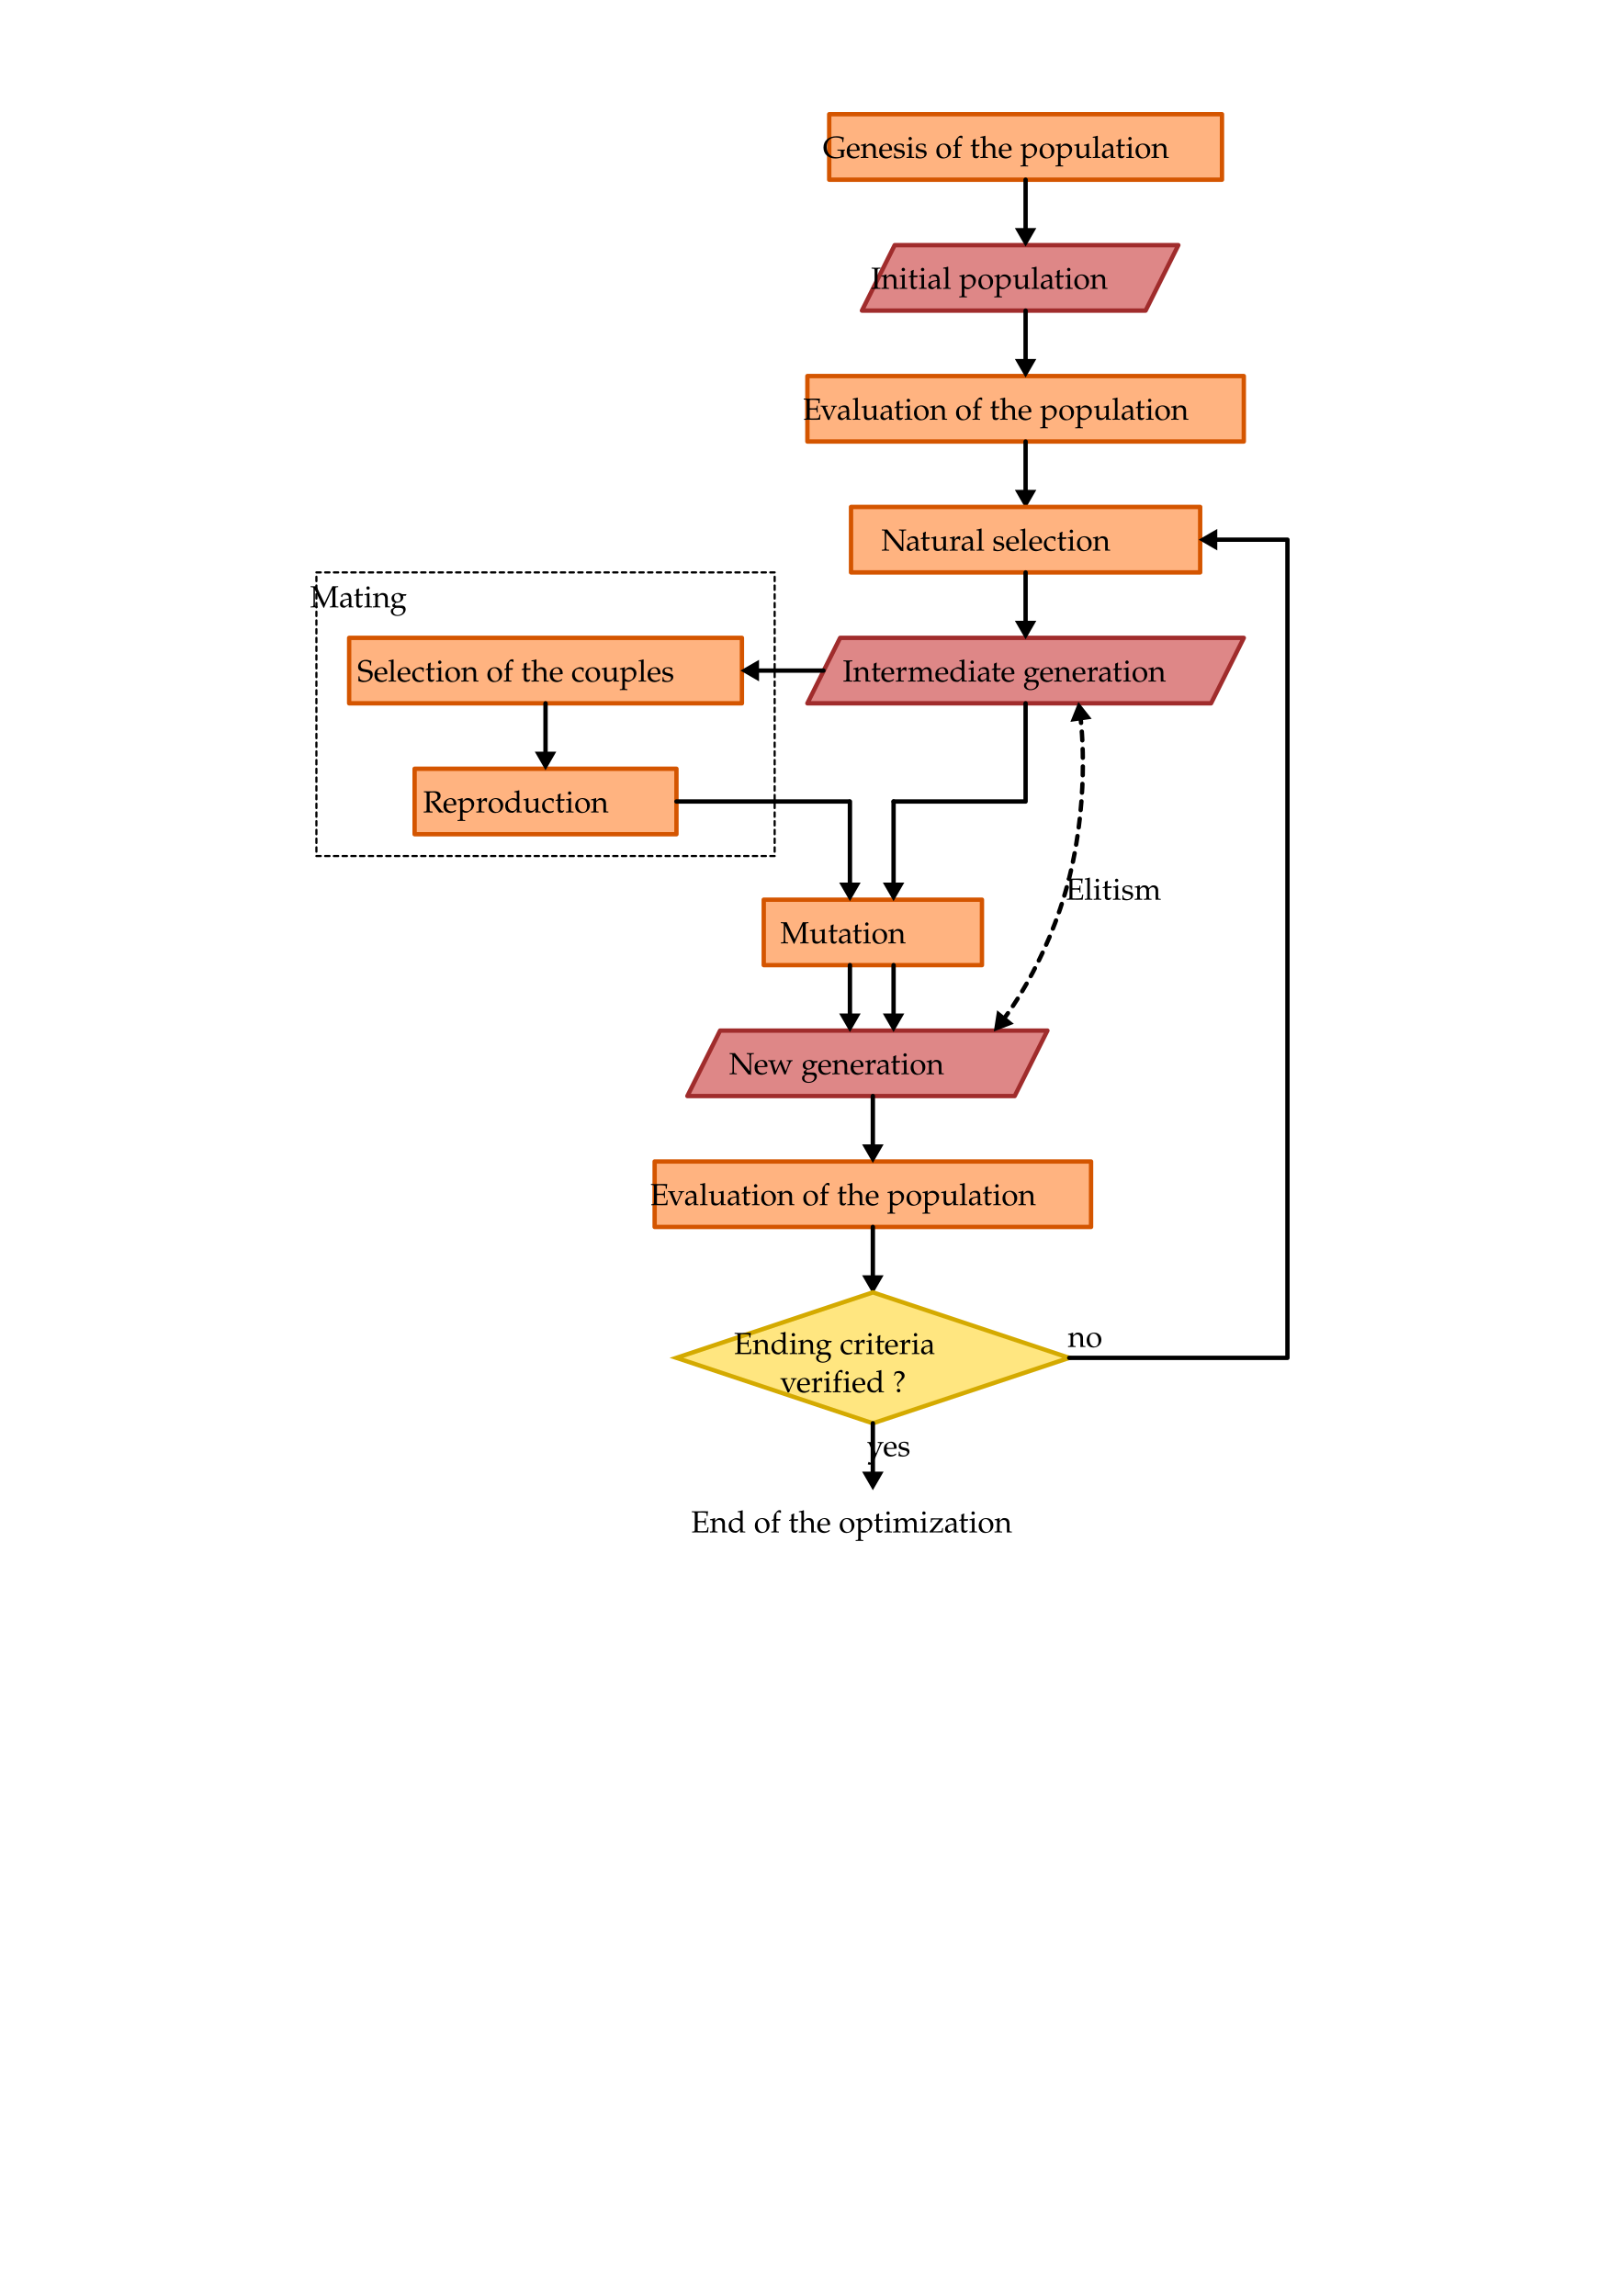
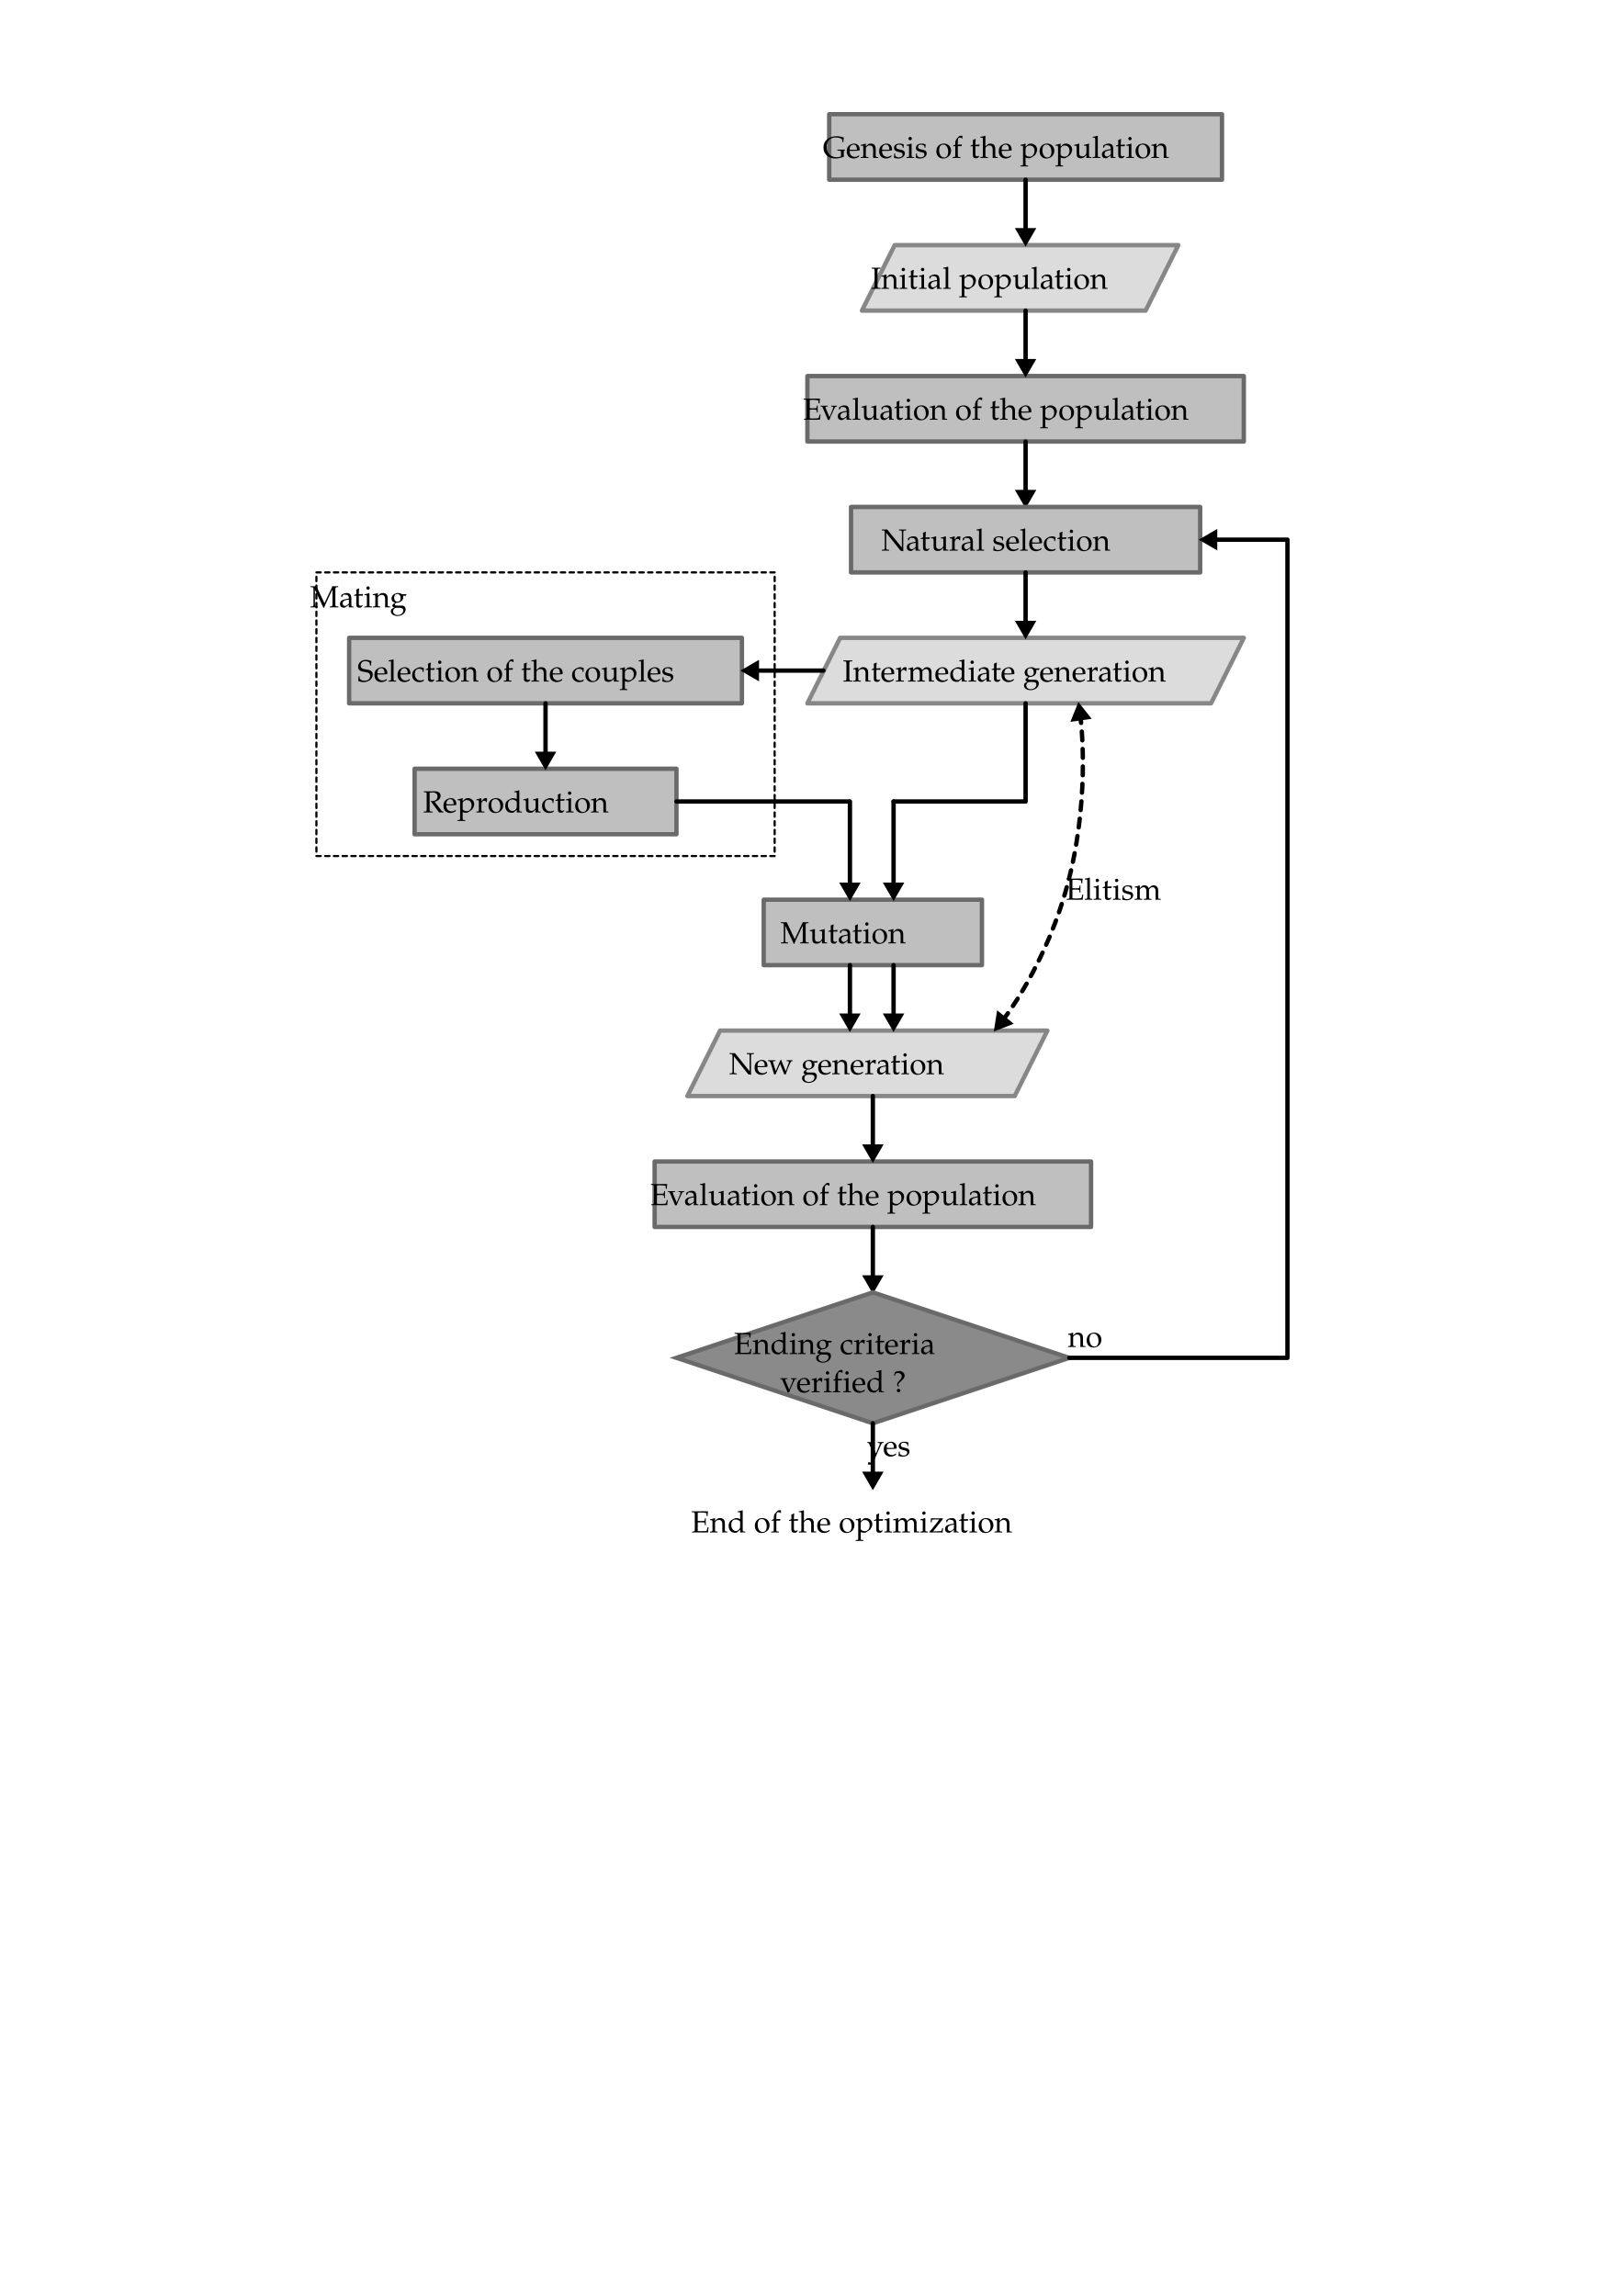
<svg xmlns="http://www.w3.org/2000/svg" width="744.094" height="1052.362" id="svg2" version="1.1">
  <defs id="defs4">
    <marker orient="auto" refY="0.0" refX="0.0" id="TriangleOutL" style="overflow:visible">
      <path id="path4821" d="M 5.77,0.0 L -2.88,5.0 L -2.88,-5.0 L 5.77,0.0 z " style="fill-rule:evenodd;stroke:#000000;stroke-width:1.0pt;marker-start:none" transform="scale(0.8)" />
    </marker>
    <marker orient="auto" refY="0.0" refX="0.0" id="TriangleInM" style="overflow:visible">
      <path id="path4815" d="M 5.77,0.0 L -2.88,5.0 L -2.88,-5.0 L 5.77,0.0 z " style="fill-rule:evenodd;stroke:#000000;stroke-width:1.0pt;marker-start:none" transform="scale(-0.4)" />
    </marker>
    <marker orient="auto" refY="0.0" refX="0.0" id="Arrow1Lend" style="overflow:visible;">
      <path id="path4373" d="M 0.0,0.0 L 5.0,-5.0 L -12.5,0.0 L 5.0,5.0 L 0.0,0.0 z " style="fill-rule:evenodd;stroke:#000000;stroke-width:1.0pt;marker-start:none;" transform="scale(0.8) rotate(180) translate(12.5,0)" />
    </marker>
    <marker orient="auto" refY="0.0" refX="0.0" id="Arrow2Lend" style="overflow:visible;">
      <path id="path4391" style="font-size:12.0;fill-rule:evenodd;stroke-width:0.625;stroke-linejoin:round;" d="M 8.719,4.034 L -2.207,0.016 L 8.719,-4.002 C 6.973,-1.63 6.983,1.616 8.719,4.034 z " transform="scale(1.1) rotate(180) translate(1,0)" />
    </marker>
    <marker orient="auto" refY="0.0" refX="0.0" id="Arrow1Mend" style="overflow:visible;">
      <path id="path4379" d="M 0.0,0.0 L 5.0,-5.0 L -12.5,0.0 L 5.0,5.0 L 0.0,0.0 z " style="fill-rule:evenodd;stroke:#000000;stroke-width:1.0pt;marker-start:none;" transform="scale(0.4) rotate(180) translate(10,0)" />
    </marker>
    <marker orient="auto" refY="0" refX="0" id="TriangleOutM" style="overflow:visible">
      <path id="path4303" d="m 5.77,0 -8.65,5 0,-10 8.65,5 z" style="fill-rule:evenodd;stroke:#000000;stroke-width:1pt;marker-start:none" transform="scale(0.4,0.4)" />
    </marker>
    <marker orient="auto" refY="0" refX="0" id="TriangleOutM-3" style="overflow:visible">
      <path id="path4303-4" d="m 5.77,0 -8.65,5 0,-10 8.65,5 z" style="fill-rule:evenodd;stroke:#000000;stroke-width:1pt;marker-start:none" transform="scale(0.4,0.4)" />
    </marker>
    <marker orient="auto" refY="0" refX="0" id="TriangleOutM-8" style="overflow:visible">
      <path id="path4303-6" d="m 5.77,0 -8.65,5 0,-10 8.65,5 z" style="fill-rule:evenodd;stroke:#000000;stroke-width:1pt;marker-start:none" transform="scale(0.4,0.4)" />
    </marker>
    <marker orient="auto" refY="0" refX="0" id="TriangleOutM-5" style="overflow:visible">
      <path id="path4303-7" d="m 5.77,0 -8.65,5 0,-10 8.65,5 z" style="fill-rule:evenodd;stroke:#000000;stroke-width:1pt;marker-start:none" transform="scale(0.4,0.4)" />
    </marker>
    <marker orient="auto" refY="0" refX="0" id="TriangleOutM-56" style="overflow:visible">
      <path id="path4303-8" d="m 5.77,0 -8.65,5 0,-10 8.65,5 z" style="fill-rule:evenodd;stroke:#000000;stroke-width:1pt;marker-start:none" transform="scale(0.4,0.4)" />
    </marker>
    <marker orient="auto" refY="0" refX="0" id="TriangleOutM-85" style="overflow:visible">
      <path id="path4303-42" d="m 5.77,0 -8.65,5 0,-10 8.65,5 z" style="fill-rule:evenodd;stroke:#000000;stroke-width:1pt;marker-start:none" transform="scale(0.4,0.4)" />
    </marker>
    <marker orient="auto" refY="0" refX="0" id="TriangleOutM-2" style="overflow:visible">
      <path id="path4303-69" d="m 5.77,0 -8.65,5 0,-10 8.65,5 z" style="fill-rule:evenodd;stroke:#000000;stroke-width:1pt;marker-start:none" transform="scale(0.4,0.4)" />
    </marker>
    <marker orient="auto" refY="0" refX="0" id="TriangleOutM-27" style="overflow:visible">
      <path id="path4303-0" d="m 5.77,0 -8.65,5 0,-10 8.65,5 z" style="fill-rule:evenodd;stroke:#000000;stroke-width:1pt;marker-start:none" transform="scale(0.4,0.4)" />
    </marker>
    <marker orient="auto" refY="0" refX="0" id="TriangleOutM-39" style="overflow:visible">
      <path id="path4303-09" d="m 5.77,0 -8.65,5 0,-10 8.65,5 z" style="fill-rule:evenodd;stroke:#000000;stroke-width:1pt;marker-start:none" transform="scale(0.4,0.4)" />
    </marker>
    <marker orient="auto" refY="0" refX="0" id="TriangleOutM-7" style="overflow:visible">
      <path id="path4303-9" d="m 5.77,0 -8.65,5 0,-10 8.65,5 z" style="fill-rule:evenodd;stroke:#000000;stroke-width:1pt;marker-start:none" transform="scale(0.4,0.4)" />
    </marker>
    <marker orient="auto" refY="0" refX="0" id="TriangleOutM-25" style="overflow:visible">
      <path id="path4303-40" d="m 5.77,0 -8.65,5 0,-10 8.65,5 z" style="fill-rule:evenodd;stroke:#000000;stroke-width:1pt;marker-start:none" transform="scale(0.4,0.4)" />
    </marker>
    <marker orient="auto" refY="0" refX="0" id="TriangleOutM-6" style="overflow:visible">
      <path id="path4303-2" d="m 5.77,0 -8.65,5 0,-10 8.65,5 z" style="fill-rule:evenodd;stroke:#000000;stroke-width:1pt;marker-start:none" transform="scale(0.4,0.4)" />
    </marker>
    <marker orient="auto" refY="0" refX="0" id="marker4341" style="overflow:visible">
      <path id="path4343" d="m 5.77,0 -8.65,5 0,-10 8.65,5 z" style="fill-rule:evenodd;stroke:#000000;stroke-width:1pt;marker-start:none" transform="scale(0.4,0.4)" />
    </marker>
  </defs>
  <g id="layer1">
    <g style="display:inline" id="g3011-0" transform="translate(130,-80)">
-       <rect y="132.362" x="250" height="30" width="180" id="rect2987-9" style="color:#000000;fill:#ffb380;fill-opacity:1;stroke:#d45500;stroke-width:2;stroke-linecap:round;stroke-linejoin:round;stroke-miterlimit:4;stroke-opacity:1;stroke-dasharray:none;stroke-dashoffset:0;marker:none;visibility:visible;display:inline;overflow:visible;enable-background:accumulate" />
+       <rect y="132.362" x="250" height="30" width="180" id="rect2987-9" style="color:#000000;fill:#bfbfbf;fill-opacity:1;stroke:#6a6a6a;stroke-width:2;stroke-linecap:round;stroke-linejoin:round;stroke-miterlimit:4;stroke-opacity:1;stroke-dasharray:none;stroke-dashoffset:0;marker:none;visibility:visible;display:inline;overflow:visible;enable-background:accumulate" />
      <text id="text2991-7" y="152.362" x="340" style="font-size:14px;font-style:normal;font-variant:normal;font-weight:normal;font-stretch:normal;text-align:center;line-height:125%;letter-spacing:0px;word-spacing:0px;text-anchor:middle;fill:#000000;fill-opacity:1;stroke:none;font-family:Arial;-inkscape-font-specification:Arial" xml:space="preserve">
        <tspan y="152.362" x="340" id="tspan2993-9" style="-inkscape-font-specification:'Palatino Linotype';font-family:'Palatino Linotype';font-weight:normal;font-style:normal;font-stretch:normal;font-variant:normal">Genesis of the population</tspan>
      </text>
    </g>
    <g style="display:inline" id="g3011-0-8" transform="translate(130,40)">
-       <rect y="132.362" x="240" height="30" width="200" id="rect2987-9-5" style="color:#000000;fill:#ffb380;fill-opacity:1;stroke:#d45500;stroke-width:2;stroke-linecap:round;stroke-linejoin:round;stroke-miterlimit:4;stroke-opacity:1;stroke-dasharray:none;stroke-dashoffset:0;marker:none;visibility:visible;display:inline;overflow:visible;enable-background:accumulate" />
+       <rect y="132.362" x="240" height="30" width="200" id="rect2987-9-5" style="color:#000000;fill:#bfbfbf;fill-opacity:1;stroke:#6a6a6a;stroke-width:2;stroke-linecap:round;stroke-linejoin:round;stroke-miterlimit:4;stroke-opacity:1;stroke-dasharray:none;stroke-dashoffset:0;marker:none;visibility:visible;display:inline;overflow:visible;enable-background:accumulate" />
      <text id="text2991-7-1" y="152.362" x="340" style="font-size:14px;font-style:normal;font-variant:normal;font-weight:normal;font-stretch:normal;text-align:center;line-height:125%;letter-spacing:0px;word-spacing:0px;text-anchor:middle;fill:#000000;fill-opacity:1;stroke:none;font-family:Arial;-inkscape-font-specification:Arial" xml:space="preserve">
        <tspan y="152.362" x="340" id="tspan2993-9-5" style="-inkscape-font-specification:'Palatino Linotype';font-family:'Palatino Linotype';font-weight:normal;font-style:normal;font-stretch:normal;font-variant:normal">Evaluation of the population</tspan>
      </text>
    </g>
    <g style="display:inline" id="g3011-09" transform="translate(117,-20)">
-       <path style="color:#000000;fill:#de8787;fill-opacity:1;stroke:#a02c2c;stroke-width:2;stroke-linecap:round;stroke-linejoin:round;stroke-miterlimit:4;stroke-opacity:1;stroke-dashoffset:0;marker:none;visibility:visible;display:inline;overflow:visible;enable-background:accumulate" d="m 293,132.362 130,0 -15,30 -130,0 z" id="rect2987-6" />
+       <path style="color:#000000;fill:#dcdcdc;fill-opacity:1;stroke:#878787;stroke-width:2;stroke-linecap:round;stroke-linejoin:round;stroke-miterlimit:4;stroke-opacity:1;stroke-dashoffset:0;marker:none;visibility:visible;display:inline;overflow:visible;enable-background:accumulate" d="m 293,132.362 130,0 -15,30 -130,0 z" id="rect2987-6" />
      <text id="text2991-8" y="152.362" x="350" style="font-size:14px;font-style:normal;font-variant:normal;font-weight:normal;font-stretch:normal;text-align:center;line-height:125%;letter-spacing:0px;word-spacing:0px;text-anchor:middle;fill:#000000;fill-opacity:1;stroke:none;font-family:Arial;-inkscape-font-specification:Arial" xml:space="preserve">
        <tspan y="152.362" x="350" id="tspan2993-6" style="-inkscape-font-specification:'Palatino Linotype';font-family:'Palatino Linotype';font-weight:normal;font-style:normal;font-stretch:normal;font-variant:normal">Initial population</tspan>
      </text>
    </g>
    <path style="fill:none;stroke:#000000;stroke-width:2;stroke-linecap:round;stroke-linejoin:round;stroke-miterlimit:4;stroke-opacity:1;stroke-dasharray:none;marker-start:none;marker-end:url(#TriangleOutM);display:inline" d="m 470,82.362 0,25" id="path4152-6-1-9-3" />
    <path style="fill:none;stroke:#000000;stroke-width:2;stroke-linecap:round;stroke-linejoin:round;stroke-miterlimit:4;stroke-opacity:1;stroke-dasharray:none;marker-start:none;marker-end:url(#TriangleOutM);display:inline" d="m 470,142.362 0,25" id="path4152-6-1-9-3-3" />
    <path style="fill:none;stroke:#000000;stroke-width:2;stroke-linecap:round;stroke-linejoin:round;stroke-miterlimit:4;stroke-opacity:1;stroke-dasharray:none;marker-start:none;marker-end:url(#TriangleOutM);display:inline" d="m 470,202.362 0,25" id="path4152-6-1-9-3-3-0" />
    <g style="display:inline" id="g3011-0-8-5" transform="translate(130,100)">
-       <rect y="132.362" x="260" height="30" width="160" id="rect2987-9-5-2" style="color:#000000;fill:#ffb380;fill-opacity:1;stroke:#d45500;stroke-width:2;stroke-linecap:round;stroke-linejoin:round;stroke-miterlimit:4;stroke-opacity:1;stroke-dasharray:none;stroke-dashoffset:0;marker:none;visibility:visible;display:inline;overflow:visible;enable-background:accumulate" />
+       <rect y="132.362" x="260" height="30" width="160" id="rect2987-9-5-2" style="color:#000000;fill:#bfbfbf;fill-opacity:1;stroke:#6a6a6a;stroke-width:2;stroke-linecap:round;stroke-linejoin:round;stroke-miterlimit:4;stroke-opacity:1;stroke-dasharray:none;stroke-dashoffset:0;marker:none;visibility:visible;display:inline;overflow:visible;enable-background:accumulate" />
      <text id="text2991-7-1-6" y="152.362" x="340" style="font-size:14px;font-style:normal;font-variant:normal;font-weight:normal;font-stretch:normal;text-align:center;line-height:125%;letter-spacing:0px;word-spacing:0px;text-anchor:middle;fill:#000000;fill-opacity:1;stroke:none;font-family:Arial;-inkscape-font-specification:Arial" xml:space="preserve">
        <tspan y="152.362" x="340" id="tspan2993-9-5-0" style="-inkscape-font-specification:'Palatino Linotype';font-family:'Palatino Linotype';font-weight:normal;font-style:normal;font-stretch:normal;font-variant:normal">Natural selection</tspan>
      </text>
    </g>
-     <path id="rect2987-6-5" d="m 385,292.362 185,0 -15,30 -185,0 z" style="color:#000000;fill:#de8787;fill-opacity:1;stroke:#a02c2c;stroke-width:2;stroke-linecap:round;stroke-linejoin:round;stroke-miterlimit:4;stroke-opacity:1;stroke-dashoffset:0;marker:none;visibility:visible;display:inline;overflow:visible;enable-background:accumulate" />
+     <path id="rect2987-6-5" d="m 385,292.362 185,0 -15,30 -185,0 z" style="color:#000000;fill:#dcdcdc;fill-opacity:1;stroke:#878787;stroke-width:2;stroke-linecap:round;stroke-linejoin:round;stroke-miterlimit:4;stroke-opacity:1;stroke-dashoffset:0;marker:none;visibility:visible;display:inline;overflow:visible;enable-background:accumulate" />
    <text xml:space="preserve" style="font-size:14px;font-style:normal;font-variant:normal;font-weight:normal;font-stretch:normal;text-align:center;line-height:125%;letter-spacing:0px;word-spacing:0px;text-anchor:middle;fill:#000000;fill-opacity:1;stroke:none;font-family:Arial;-inkscape-font-specification:Arial" x="470" y="312.362" id="text2991-8-0">
      <tspan id="tspan2993-6-1" x="470" y="312.362" style="-inkscape-font-specification:'Palatino Linotype';font-family:'Palatino Linotype';font-weight:normal;font-style:normal;font-stretch:normal;font-variant:normal">Intermediate generation</tspan>
    </text>
    <text xml:space="preserve" style="font-size:14px;font-style:normal;font-variant:normal;font-weight:normal;font-stretch:normal;text-align:center;line-height:125%;letter-spacing:0px;word-spacing:0px;text-anchor:middle;fill:#000000;fill-opacity:1;stroke:none;display:inline;font-family:Arial;-inkscape-font-specification:Arial" x="174" y="278.362" id="text2991-8-0-3">
      <tspan id="tspan2993-6-1-7" x="174" y="278.362" style="-inkscape-font-specification:'Palatino Linotype';font-family:'Palatino Linotype';font-weight:normal;font-style:normal;font-stretch:normal;font-variant:normal">Mating</tspan>
    </text>
    <path style="fill:none;stroke:#000000;stroke-width:2;stroke-linecap:round;stroke-linejoin:round;stroke-miterlimit:4;stroke-opacity:1;stroke-dasharray:none;marker-start:none;marker-end:url(#TriangleOutM);display:inline" d="m 470,262.362 0,25" id="path4152-6-1-9-3-3-0-0" />
    <g style="display:inline" id="g3011-0-8-5-1" transform="translate(-90,160)">
-       <rect y="132.362" x="250" height="30" width="180" id="rect2987-9-5-2-5" style="color:#000000;fill:#ffb380;fill-opacity:1;stroke:#d45500;stroke-width:2;stroke-linecap:round;stroke-linejoin:round;stroke-miterlimit:4;stroke-opacity:1;stroke-dasharray:none;stroke-dashoffset:0;marker:none;visibility:visible;display:inline;overflow:visible;enable-background:accumulate" />
+       <rect y="132.362" x="250" height="30" width="180" id="rect2987-9-5-2-5" style="color:#000000;fill:#bfbfbf;fill-opacity:1;stroke:#6a6a6a;stroke-width:2;stroke-linecap:round;stroke-linejoin:round;stroke-miterlimit:4;stroke-opacity:1;stroke-dasharray:none;stroke-dashoffset:0;marker:none;visibility:visible;display:inline;overflow:visible;enable-background:accumulate" />
      <text id="text2991-7-1-6-9" y="152.362" x="340" style="font-size:14px;font-style:normal;font-variant:normal;font-weight:normal;font-stretch:normal;text-align:center;line-height:125%;letter-spacing:0px;word-spacing:0px;text-anchor:middle;fill:#000000;fill-opacity:1;stroke:none;font-family:Arial;-inkscape-font-specification:Arial" xml:space="preserve">
        <tspan y="152.362" x="340" id="tspan2993-9-5-0-6" style="-inkscape-font-specification:'Palatino Linotype';font-family:'Palatino Linotype';font-weight:normal;font-style:normal;font-stretch:normal;font-variant:normal">Selection of the couples</tspan>
      </text>
    </g>
    <g style="display:inline" id="g3011-0-8-5-1-3" transform="translate(-90,220)">
-       <rect y="132.362" x="280" height="30" width="120" id="rect2987-9-5-2-5-4" style="color:#000000;fill:#ffb380;fill-opacity:1;stroke:#d45500;stroke-width:2;stroke-linecap:round;stroke-linejoin:round;stroke-miterlimit:4;stroke-opacity:1;stroke-dasharray:none;stroke-dashoffset:0;marker:none;visibility:visible;display:inline;overflow:visible;enable-background:accumulate" />
+       <rect y="132.362" x="280" height="30" width="120" id="rect2987-9-5-2-5-4" style="color:#000000;fill:#bfbfbf;fill-opacity:1;stroke:#6a6a6a;stroke-width:2;stroke-linecap:round;stroke-linejoin:round;stroke-miterlimit:4;stroke-opacity:1;stroke-dasharray:none;stroke-dashoffset:0;marker:none;visibility:visible;display:inline;overflow:visible;enable-background:accumulate" />
      <text id="text2991-7-1-6-9-0" y="152.362" x="340" style="font-size:14px;font-style:normal;font-variant:normal;font-weight:normal;font-stretch:normal;text-align:center;line-height:125%;letter-spacing:0px;word-spacing:0px;text-anchor:middle;fill:#000000;fill-opacity:1;stroke:none;font-family:Arial;-inkscape-font-specification:Arial" xml:space="preserve">
        <tspan y="152.362" x="340" id="tspan2993-9-5-0-6-7" style="-inkscape-font-specification:'Palatino Linotype';font-family:'Palatino Linotype';font-weight:normal;font-style:normal;font-stretch:normal;font-variant:normal">Reproduction</tspan>
      </text>
    </g>
    <path style="fill:none;stroke:#000000;stroke-width:2;stroke-linecap:round;stroke-linejoin:round;stroke-miterlimit:4;stroke-opacity:1;stroke-dasharray:none;marker-start:none;marker-end:url(#TriangleOutM);display:inline" d="m 250,322.362 0,25" id="path4152-6-1-9-3-3-0-0-1" />
    <path style="fill:none;stroke:#000000;stroke-width:2;stroke-linecap:round;stroke-linejoin:round;stroke-miterlimit:4;stroke-opacity:1;stroke-dasharray:none;marker-start:none;marker-end:url(#TriangleOutM);display:inline" d="m 377.369,307.362 -32.369,0" id="path4152-6-1-9-3-3-0-0-1-5" />
    <rect style="color:#000000;fill:none;stroke:#000000;stroke-width:1;stroke-linecap:round;stroke-linejoin:round;stroke-miterlimit:4;stroke-opacity:1;stroke-dasharray:2, 2;stroke-dashoffset:0;marker:none;visibility:visible;display:inline;overflow:visible;enable-background:accumulate" id="rect3517" width="210" height="130" x="145" y="262.362" />
    <path style="fill:none;stroke:#000000;stroke-width:2;stroke-linecap:round;stroke-linejoin:round;stroke-miterlimit:4;stroke-dasharray:none;stroke-opacity:1" d="m 389.188,367.362 -79.188,0" id="path4365" />
    <g style="display:inline" id="g3011-0-8-5-3" transform="translate(60,280)">
-       <rect y="132.362" x="290" height="30" width="100" id="rect2987-9-5-2-2" style="color:#000000;fill:#ffb380;fill-opacity:1;stroke:#d45500;stroke-width:2;stroke-linecap:round;stroke-linejoin:round;stroke-miterlimit:4;stroke-opacity:1;stroke-dasharray:none;stroke-dashoffset:0;marker:none;visibility:visible;display:inline;overflow:visible;enable-background:accumulate" />
+       <rect y="132.362" x="290" height="30" width="100" id="rect2987-9-5-2-2" style="color:#000000;fill:#bfbfbf;fill-opacity:1;stroke:#6a6a6a;stroke-width:2;stroke-linecap:round;stroke-linejoin:round;stroke-miterlimit:4;stroke-opacity:1;stroke-dasharray:none;stroke-dashoffset:0;marker:none;visibility:visible;display:inline;overflow:visible;enable-background:accumulate" />
      <text id="text2991-7-1-6-7" y="152.362" x="340" style="font-size:14px;font-style:normal;font-variant:normal;font-weight:normal;font-stretch:normal;text-align:center;line-height:125%;letter-spacing:0px;word-spacing:0px;text-anchor:middle;fill:#000000;fill-opacity:1;stroke:none;font-family:Arial;-inkscape-font-specification:Arial" xml:space="preserve">
        <tspan y="152.362" x="340" id="tspan2993-9-5-0-5" style="-inkscape-font-specification:'Palatino Linotype';font-family:'Palatino Linotype';font-weight:normal;font-style:normal;font-stretch:normal;font-variant:normal">Mutation</tspan>
      </text>
    </g>
    <path style="display:inline;fill:none;stroke:#000000;stroke-width:2;stroke-linecap:round;stroke-linejoin:round;stroke-miterlimit:4;stroke-dasharray:none;stroke-opacity:1;marker-start:none;marker-end:url(#TriangleOutM)" d="m 389.495,367.362 0,40" id="path4152-6-1-9-3-3-0-0-0" />
    <g style="display:inline" id="g3011-09-5" transform="translate(47,340)">
-       <path style="color:#000000;fill:#de8787;fill-opacity:1;stroke:#a02c2c;stroke-width:2;stroke-linecap:round;stroke-linejoin:round;stroke-miterlimit:4;stroke-opacity:1;stroke-dashoffset:0;marker:none;visibility:visible;display:inline;overflow:visible;enable-background:accumulate" d="m 283,132.362 150,0 -15,30 -150,0 z" id="rect2987-6-2" />
+       <path style="color:#000000;fill:#dcdcdc;fill-opacity:1;stroke:#878787;stroke-width:2;stroke-linecap:round;stroke-linejoin:round;stroke-miterlimit:4;stroke-opacity:1;stroke-dashoffset:0;marker:none;visibility:visible;display:inline;overflow:visible;enable-background:accumulate" d="m 283,132.362 150,0 -15,30 -150,0 z" id="rect2987-6-2" />
      <text id="text2991-8-3" y="152.362" x="350" style="font-size:14px;font-style:normal;font-variant:normal;font-weight:normal;font-stretch:normal;text-align:center;line-height:125%;letter-spacing:0px;word-spacing:0px;text-anchor:middle;fill:#000000;fill-opacity:1;stroke:none;font-family:Arial;-inkscape-font-specification:Arial" xml:space="preserve">
        <tspan y="152.362" x="350" id="tspan2993-6-4" style="-inkscape-font-specification:'Palatino Linotype';font-family:'Palatino Linotype';font-weight:normal;font-style:normal;font-stretch:normal;font-variant:normal">New generation</tspan>
      </text>
    </g>
    <path style="display:inline;fill:none;stroke:#000000;stroke-width:2;stroke-linecap:round;stroke-linejoin:round;stroke-miterlimit:4;stroke-dasharray:none;stroke-opacity:1;marker-start:none;marker-end:url(#TriangleOutM)" d="m 389.495,442.362 0,25" id="path4152-6-1-9-3-3-0-0-3" />
    <g style="display:inline" id="g3011-0-8-7" transform="translate(60,400)">
-       <rect y="132.362" x="240" height="30" width="200" id="rect2987-9-5-5" style="color:#000000;fill:#ffb380;fill-opacity:1;stroke:#d45500;stroke-width:2;stroke-linecap:round;stroke-linejoin:round;stroke-miterlimit:4;stroke-opacity:1;stroke-dasharray:none;stroke-dashoffset:0;marker:none;visibility:visible;display:inline;overflow:visible;enable-background:accumulate" />
+       <rect y="132.362" x="240" height="30" width="200" id="rect2987-9-5-5" style="color:#000000;fill:#bfbfbf;fill-opacity:1;stroke:#6a6a6a;stroke-width:2;stroke-linecap:round;stroke-linejoin:round;stroke-miterlimit:4;stroke-opacity:1;stroke-dasharray:none;stroke-dashoffset:0;marker:none;visibility:visible;display:inline;overflow:visible;enable-background:accumulate" />
      <text id="text2991-7-1-8" y="152.362" x="340" style="font-size:14px;font-style:normal;font-variant:normal;font-weight:normal;font-stretch:normal;text-align:center;line-height:125%;letter-spacing:0px;word-spacing:0px;text-anchor:middle;fill:#000000;fill-opacity:1;stroke:none;font-family:Arial;-inkscape-font-specification:Arial" xml:space="preserve">
        <tspan y="152.362" x="340" id="tspan2993-9-5-5" style="-inkscape-font-specification:'Palatino Linotype';font-family:'Palatino Linotype';font-weight:normal;font-style:normal;font-stretch:normal;font-variant:normal">Evaluation of the population</tspan>
      </text>
    </g>
    <path style="fill:none;stroke:#000000;stroke-width:2;stroke-linecap:round;stroke-linejoin:round;stroke-miterlimit:4;stroke-opacity:1;stroke-dasharray:none;marker-start:none;marker-end:url(#TriangleOutM);display:inline" d="m 400,502.362 0,25" id="path4152-6-1-9-3-3-0-0-3-6" />
    <path style="fill:none;stroke:#000000;stroke-width:2;stroke-linecap:round;stroke-linejoin:round;stroke-miterlimit:4;stroke-opacity:1;stroke-dasharray:none;marker-start:none;marker-end:url(#TriangleOutM);display:inline" d="m 400,562.362 0,25" id="path4152-6-1-9-3-3-0-0-3-0" />
    <g id="g4554" transform="translate(720,-80)">
-       <path id="path3990-3-2-9-9-6-5" d="m -320,672.362 -90,30 90,30 90,-30 z" style="fill:#ffe680;stroke:#d4aa00;stroke-width:2;stroke-linecap:butt;stroke-linejoin:miter;stroke-miterlimit:4;stroke-opacity:1;stroke-dasharray:none;display:inline" />
+       <path id="path3990-3-2-9-9-6-5" d="m -320,672.362 -90,30 90,30 90,-30 z" style="fill:#8a8a8a;stroke:#6a6a6a;stroke-width:2;stroke-linecap:butt;stroke-linejoin:miter;stroke-miterlimit:4;stroke-opacity:1;stroke-dasharray:none;display:inline;fill-opacity:1" />
      <text id="text3992-6-9-1-8-9" y="700.604" x="-320" style="font-size:14px;font-style:normal;font-variant:normal;font-weight:normal;font-stretch:normal;text-align:center;line-height:125%;letter-spacing:0px;word-spacing:0px;text-anchor:middle;fill:#000000;fill-opacity:1;stroke:none;display:inline;font-family:Arial;-inkscape-font-specification:Arial" xml:space="preserve">
        <tspan id="tspan8205" y="700.604" x="-320" style="-inkscape-font-specification:'Palatino Linotype';font-family:'Palatino Linotype';font-weight:normal;font-style:normal;font-stretch:normal;font-variant:normal">Ending criteria</tspan>
        <tspan y="718.104" x="-320" id="tspan4562" style="-inkscape-font-specification:'Palatino Linotype';font-family:'Palatino Linotype';font-weight:normal;font-style:normal;font-stretch:normal;font-variant:normal">verified ?</tspan>
      </text>
    </g>
    <path style="fill:none;stroke:#000000;stroke-width:2;stroke-linecap:round;stroke-linejoin:round;stroke-miterlimit:4;stroke-opacity:1;stroke-dasharray:none;marker-start:none;marker-end:url(#TriangleOutM);display:inline" d="m 400,652.362 0,25" id="path4152-6-1-9-3-3-0-0-3-0-6" />
    <path style="fill:none;stroke:#000000;stroke-width:2;stroke-linecap:round;stroke-linejoin:round;stroke-miterlimit:4;stroke-opacity:1;stroke-dasharray:none;marker-end:url(#TriangleOutM-25)" d="m 490,622.362 100,0 0,-45 0,-330 -35,0" id="path4365-8" />
    <text xml:space="preserve" style="font-size:14px;font-style:normal;font-variant:normal;font-weight:normal;font-stretch:normal;text-align:center;line-height:125%;letter-spacing:0px;word-spacing:0px;text-anchor:middle;fill:#000000;fill-opacity:1;stroke:none;display:inline;font-family:Arial;-inkscape-font-specification:Arial" x="417" y="667.362" id="text2991-8-0-3-9">
      <tspan id="tspan2993-6-1-7-5" x="417" y="667.362" style="-inkscape-font-specification:'Palatino Linotype';font-family:'Palatino Linotype';font-weight:normal;font-style:normal;font-stretch:normal;font-variant:normal">yes</tspan>
    </text>
    <text xml:space="preserve" style="font-size:14px;font-style:normal;font-variant:normal;font-weight:normal;font-stretch:normal;text-align:center;line-height:125%;letter-spacing:0px;word-spacing:0px;text-anchor:middle;fill:#000000;fill-opacity:1;stroke:none;display:inline;font-family:Arial;-inkscape-font-specification:Arial" x="507" y="617.362" id="text2991-8-0-3-9-1">
      <tspan id="tspan2993-6-1-7-5-4" x="507" y="617.362" style="-inkscape-font-specification:'Palatino Linotype';font-family:'Palatino Linotype';font-weight:normal;font-style:normal;font-stretch:normal;font-variant:normal">no</tspan>
    </text>
    <text xml:space="preserve" style="font-size:14px;font-style:normal;font-variant:normal;font-weight:normal;font-stretch:normal;text-align:center;line-height:125%;letter-spacing:0px;word-spacing:0px;text-anchor:middle;fill:#000000;fill-opacity:1;stroke:none;display:inline;font-family:Arial;-inkscape-font-specification:Arial" x="400" y="702.362" id="text2991-8-0-3-3">
      <tspan id="tspan2993-6-1-7-8" x="400" y="702.362" style="-inkscape-font-specification:'Palatino Linotype';font-family:'Palatino Linotype';font-weight:normal;font-style:normal;font-stretch:normal;font-variant:normal">End of the optimization</tspan>
    </text>
    <path style="fill:none;stroke:#000000;stroke-width:2;stroke-linecap:round;stroke-linejoin:round;stroke-miterlimit:4;stroke-opacity:1;stroke-dasharray:4, 4;stroke-dashoffset:0;marker-start:url(#TriangleInM);marker-end:url(#TriangleOutM-25)" d="m 495,327.362 c 0,0 5,35 -5,75 -10,40 -31,66 -31,66" id="path4673" />
    <text xml:space="preserve" style="font-size:14px;font-style:normal;font-variant:normal;font-weight:normal;font-stretch:normal;text-align:center;line-height:125%;letter-spacing:0px;word-spacing:0px;text-anchor:middle;fill:#000000;fill-opacity:1;stroke:none;display:inline;font-family:Arial;-inkscape-font-specification:Arial" x="520" y="412.362" id="text2991-8-0-3-2">
      <tspan id="tspan2993-6-1-7-9" x="520" y="412.362" style="-inkscape-font-specification:'Palatino Linotype';font-family:'Palatino Linotype';font-weight:normal;font-style:normal;font-stretch:normal;font-variant:normal">Elitism</tspan>
    </text>
    <path style="display:inline;fill:none;stroke:#000000;stroke-width:2;stroke-linecap:round;stroke-linejoin:round;stroke-miterlimit:4;stroke-dasharray:none;stroke-opacity:1;marker-start:none;marker-end:url(#TriangleOutM-6)" d="m 409.495,367.362 0,40" id="path4152-6-1-9-3-3-0-0-0-8" />
    <path style="display:inline;fill:none;stroke:#000000;stroke-width:2;stroke-linecap:round;stroke-linejoin:round;stroke-miterlimit:4;stroke-dasharray:none;stroke-opacity:1;marker-start:none;marker-end:url(#TriangleOutM-6)" d="m 409.495,442.362 0,25" id="path4152-6-1-9-3-3-0-0-3-8" />
    <path style="fill:none;stroke:#000000;stroke-width:2;stroke-linecap:round;stroke-linejoin:round;stroke-miterlimit:4;stroke-dasharray:none;stroke-opacity:1" d="m 470,322.362 0,45 -60.5,0" id="path4365-9" />
  </g>
</svg>
